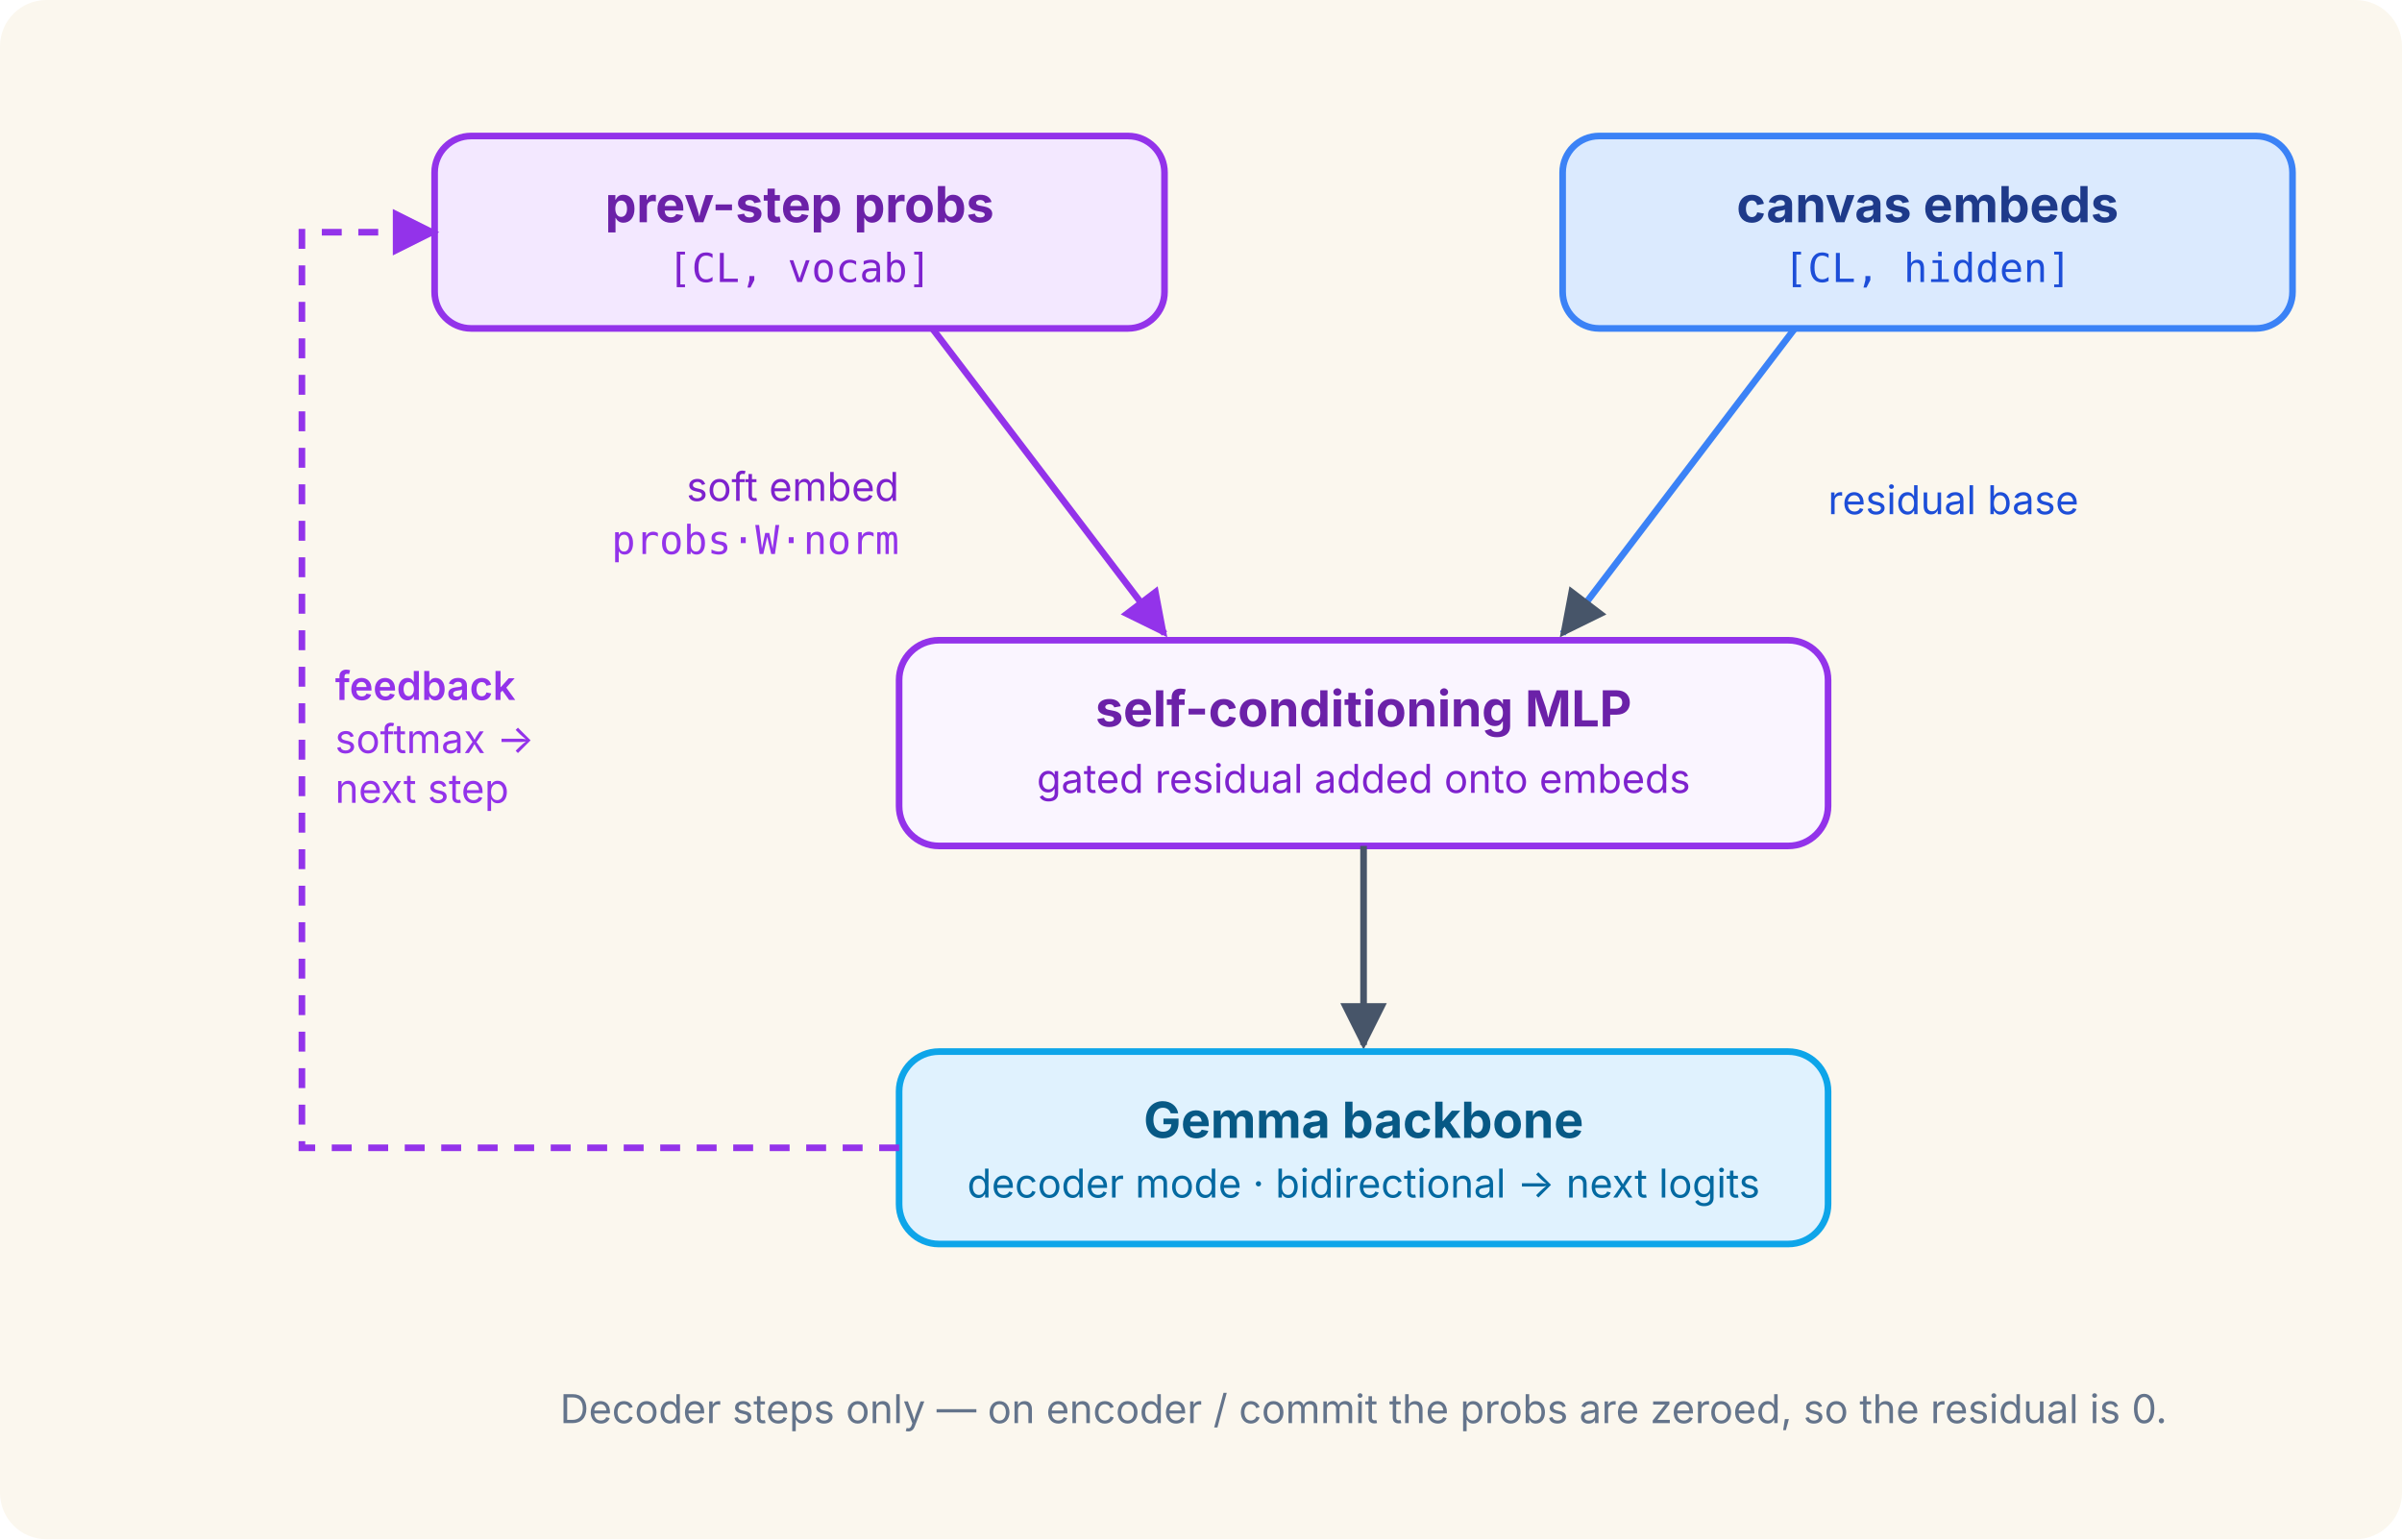
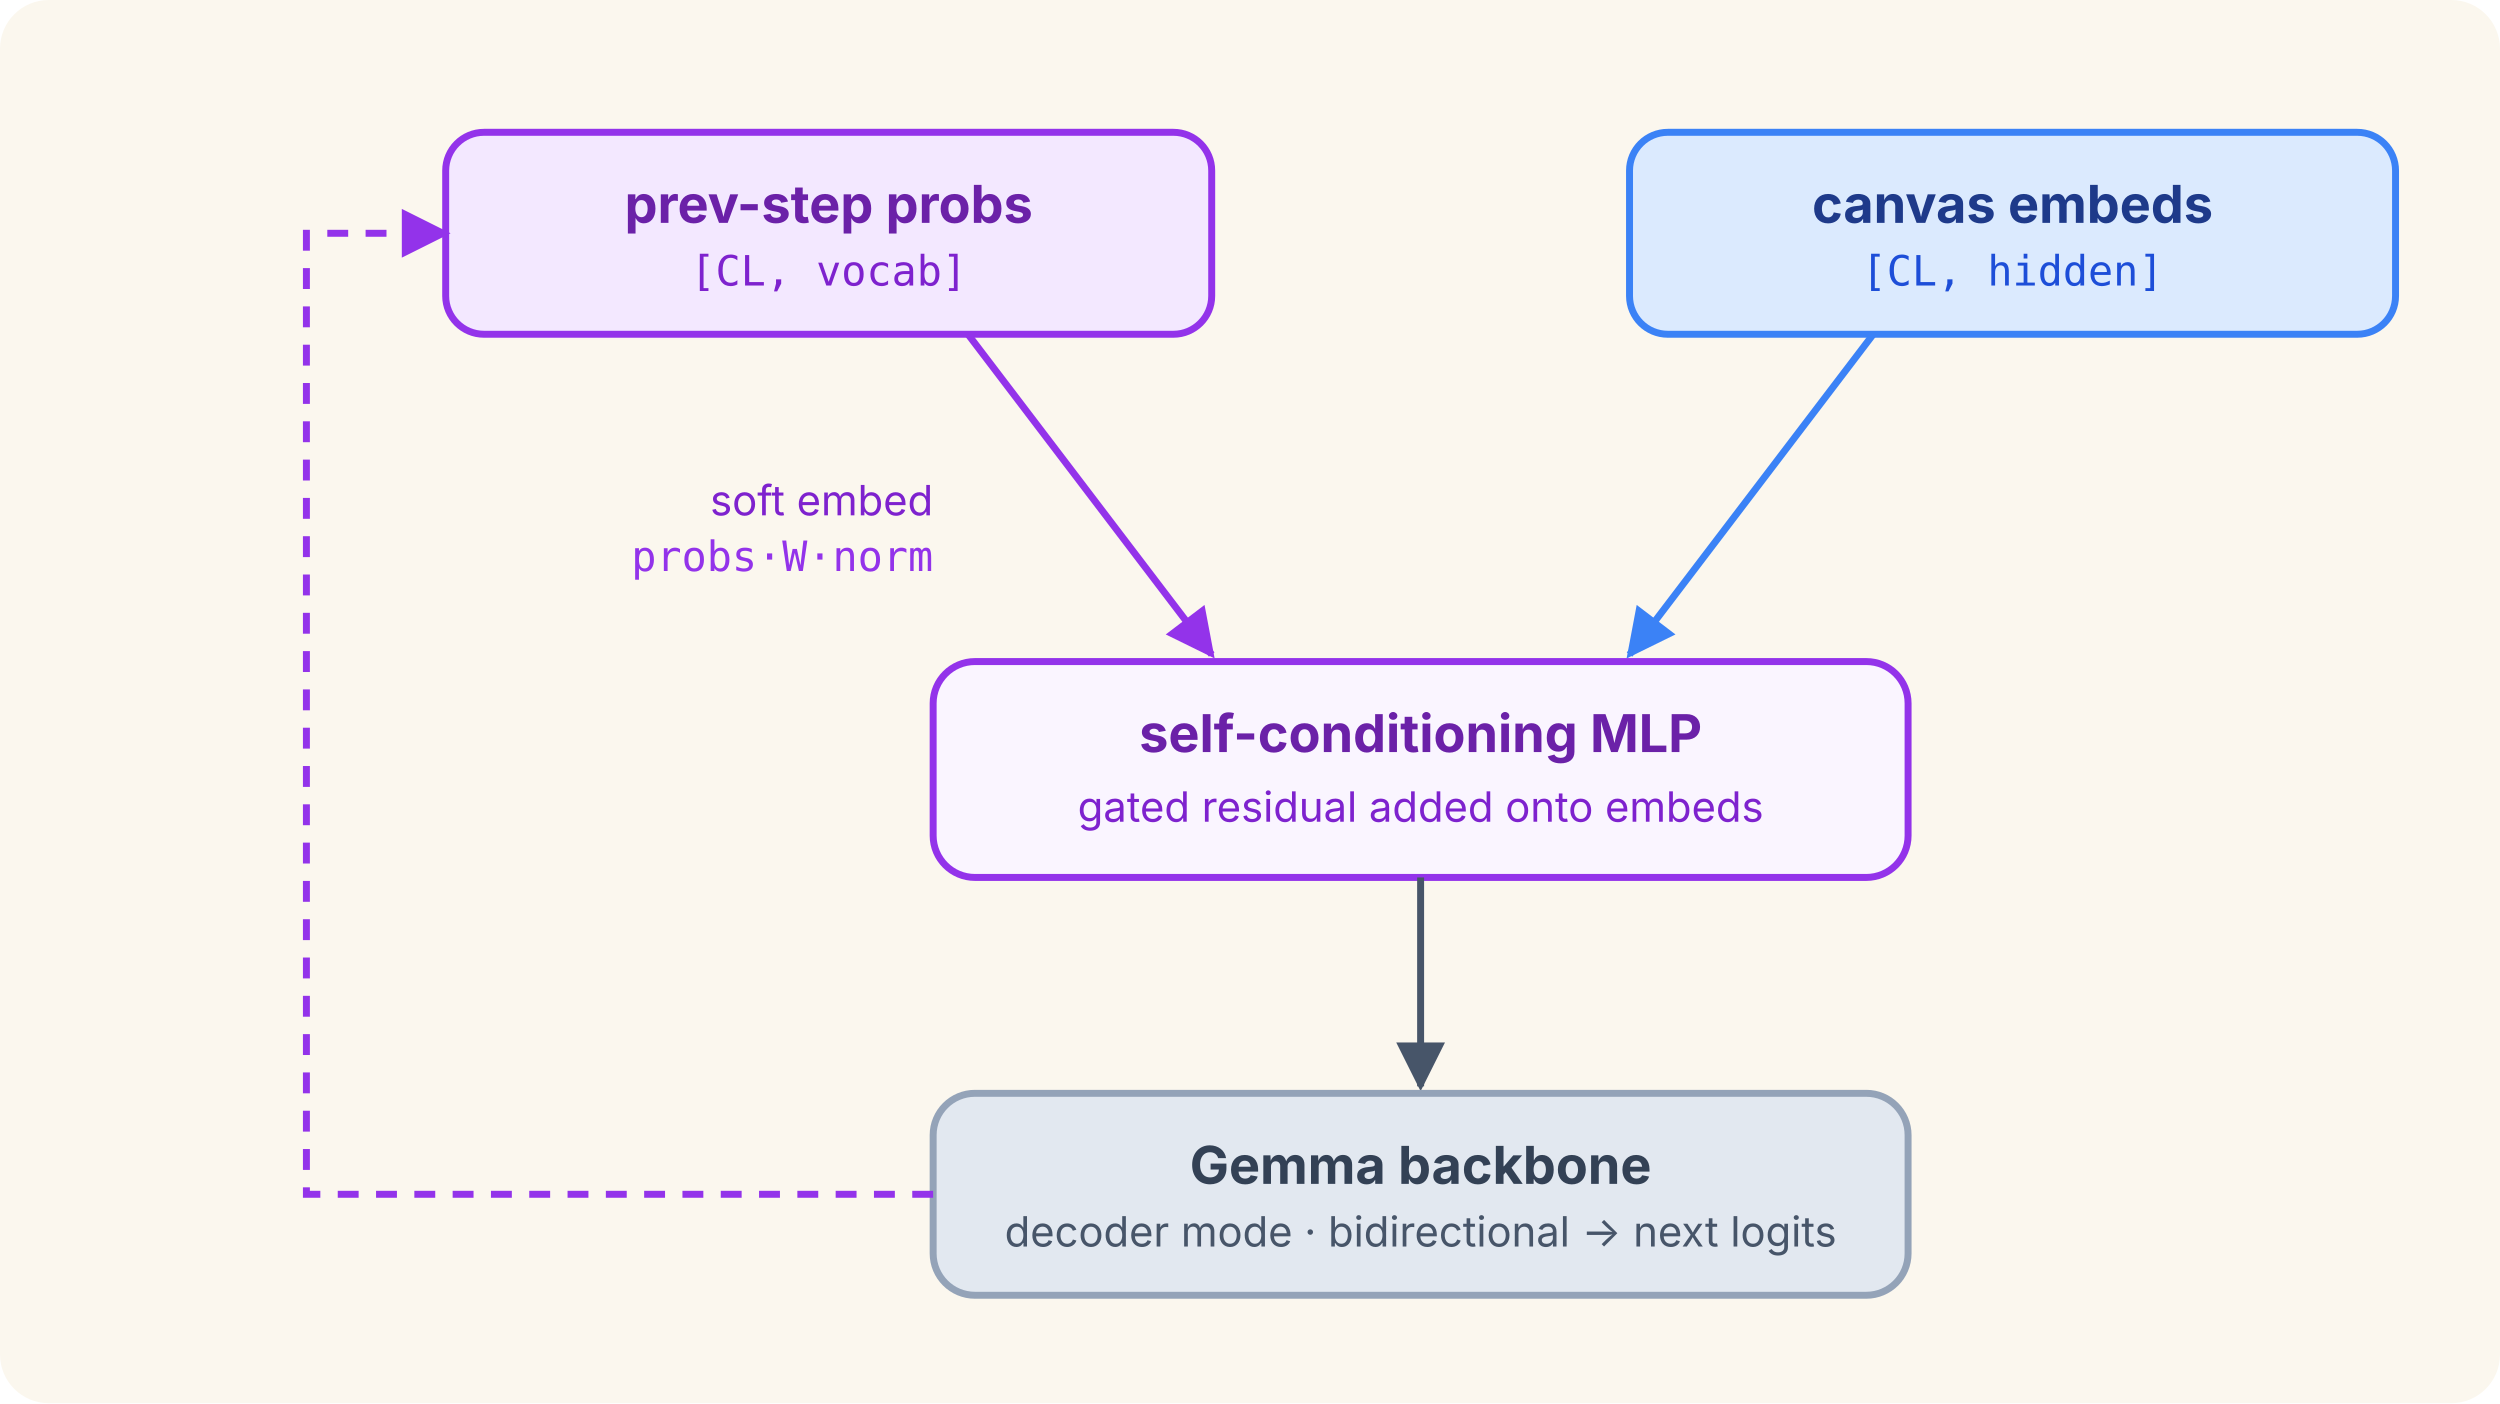
- <svg xmlns="http://www.w3.org/2000/svg" width="724" height="464" viewBox="-21 59 724 464" font-family="'Inter','Helvetica Neue',Arial,sans-serif">
-   <rect id="cream-bg" x="-21" y="59" width="724" height="464" rx="14" ry="14" fill="#FBF7EE" />
+ <svg xmlns="http://www.w3.org/2000/svg" width="718" height="403" viewBox="-18 62 718 403" font-family="'Inter','Helvetica Neue',Arial,sans-serif">
+   <rect id="cream-bg" x="-18" y="62" width="718" height="403" rx="14" ry="14" fill="#FBF7EE" />
  <defs>
    <marker id="a" viewBox="0 0 10 10" refX="9" refY="5" markerWidth="7" markerHeight="7" orient="auto-start-reverse">
      <path d="M0,0 L10,5 L0,10 z" fill="#475569" />
+     </marker>
+     <marker id="ab" viewBox="0 0 10 10" refX="9" refY="5" markerWidth="7" markerHeight="7" orient="auto-start-reverse">
+       <path d="M0,0 L10,5 L0,10 z" fill="#3B82F6" />
    </marker>
    <marker id="ap" viewBox="0 0 10 10" refX="9" refY="5" markerWidth="7" markerHeight="7" orient="auto-start-reverse">
      <path d="M0,0 L10,5 L0,10 z" fill="#9333EA" />
    </marker>
    <style>
      .title{font-size:24px;font-weight:700;fill:#0f172a}
      .hdr  {font-size:15px;font-weight:700}
      .sub  {font-size:12px}
      .lbl  {font-size:12px;font-weight:600}
      .mono {font-family:'SF Mono',Menlo,Consolas,monospace}
      .edge {stroke:#475569;stroke-width:2;fill:none}
    </style>
  </defs>
  <rect x="110" y="100" width="220" height="58" rx="11" fill="#F3E8FF" stroke="#9333EA" stroke-width="2" />
  <text x="220" y="126" text-anchor="middle" class="hdr" fill="#6b21a8">prev-step probs</text>
  <text x="220" y="144" text-anchor="middle" class="sub mono" fill="#7e22ce">[CL, vocab]</text>
  <rect x="450" y="100" width="220" height="58" rx="11" fill="#DBEAFE" stroke="#3B82F6" stroke-width="2" />
  <text x="560" y="126" text-anchor="middle" class="hdr" fill="#1E3A8A">canvas embeds</text>
  <text x="560" y="144" text-anchor="middle" class="sub mono" fill="#1d4ed8">[CL, hidden]</text>
  <path d="M260,158 L330,250" fill="none" stroke="#9333EA" stroke-width="2" marker-end="url(#ap)" />
  <text x="250" y="210" text-anchor="end" class="sub" fill="#7e22ce">soft embed</text>
  <text x="250" y="226" text-anchor="end" class="sub mono" fill="#9333EA">probs·W·norm</text>
-   <path d="M520,158 L450,250" fill="none" stroke="#3B82F6" stroke-width="2" marker-end="url(#a)" />
-   <text x="530" y="214" class="sub" fill="#1d4ed8">residual base</text>
+   <path d="M520,158 L450,250" fill="none" stroke="#3B82F6" stroke-width="2" marker-end="url(#ab)" />
  <rect x="250" y="252" width="280" height="62" rx="12" fill="#FAF5FF" stroke="#9333EA" stroke-width="2" />
  <text x="390" y="278" text-anchor="middle" class="hdr" fill="#6b21a8">self-conditioning MLP</text>
  <text x="390" y="298" text-anchor="middle" class="sub" fill="#7e22ce">gated residual added onto embeds</text>
  <path class="edge" d="M390,314 V374" marker-end="url(#a)" />
-   <rect x="250" y="376" width="280" height="58" rx="12" fill="#E0F2FE" stroke="#0EA5E9" stroke-width="2" />
-   <text x="390" y="402" text-anchor="middle" class="hdr" fill="#075985">Gemma backbone</text>
-   <text x="390" y="420" text-anchor="middle" class="sub" fill="#0369a1">decoder mode · bidirectional → next logits</text>
+   <rect x="250" y="376" width="280" height="58" rx="12" fill="#E2E8F0" stroke="#94A3B8" stroke-width="2" />
+   <text x="390" y="402" text-anchor="middle" class="hdr" fill="#334155">Gemma backbone</text>
+   <text x="390" y="420" text-anchor="middle" class="sub" fill="#475569">decoder mode · bidirectional → next logits</text>
  <path d="M250,405 H70 V129 H110" fill="none" stroke="#9333EA" stroke-width="2" stroke-dasharray="6 5" marker-end="url(#ap)" />
-   <text x="80" y="270" class="lbl" fill="#9333EA">feedback</text>
-   <text x="80" y="286" class="sub" fill="#9333EA">softmax →</text>
-   <text x="80" y="301" class="sub" fill="#9333EA">next step</text>
-   <text x="390" y="488" text-anchor="middle" class="sub" fill="#64748b">Decoder steps only — on encoder / commit the probs are zeroed, so the residual is 0.</text>
</svg>
